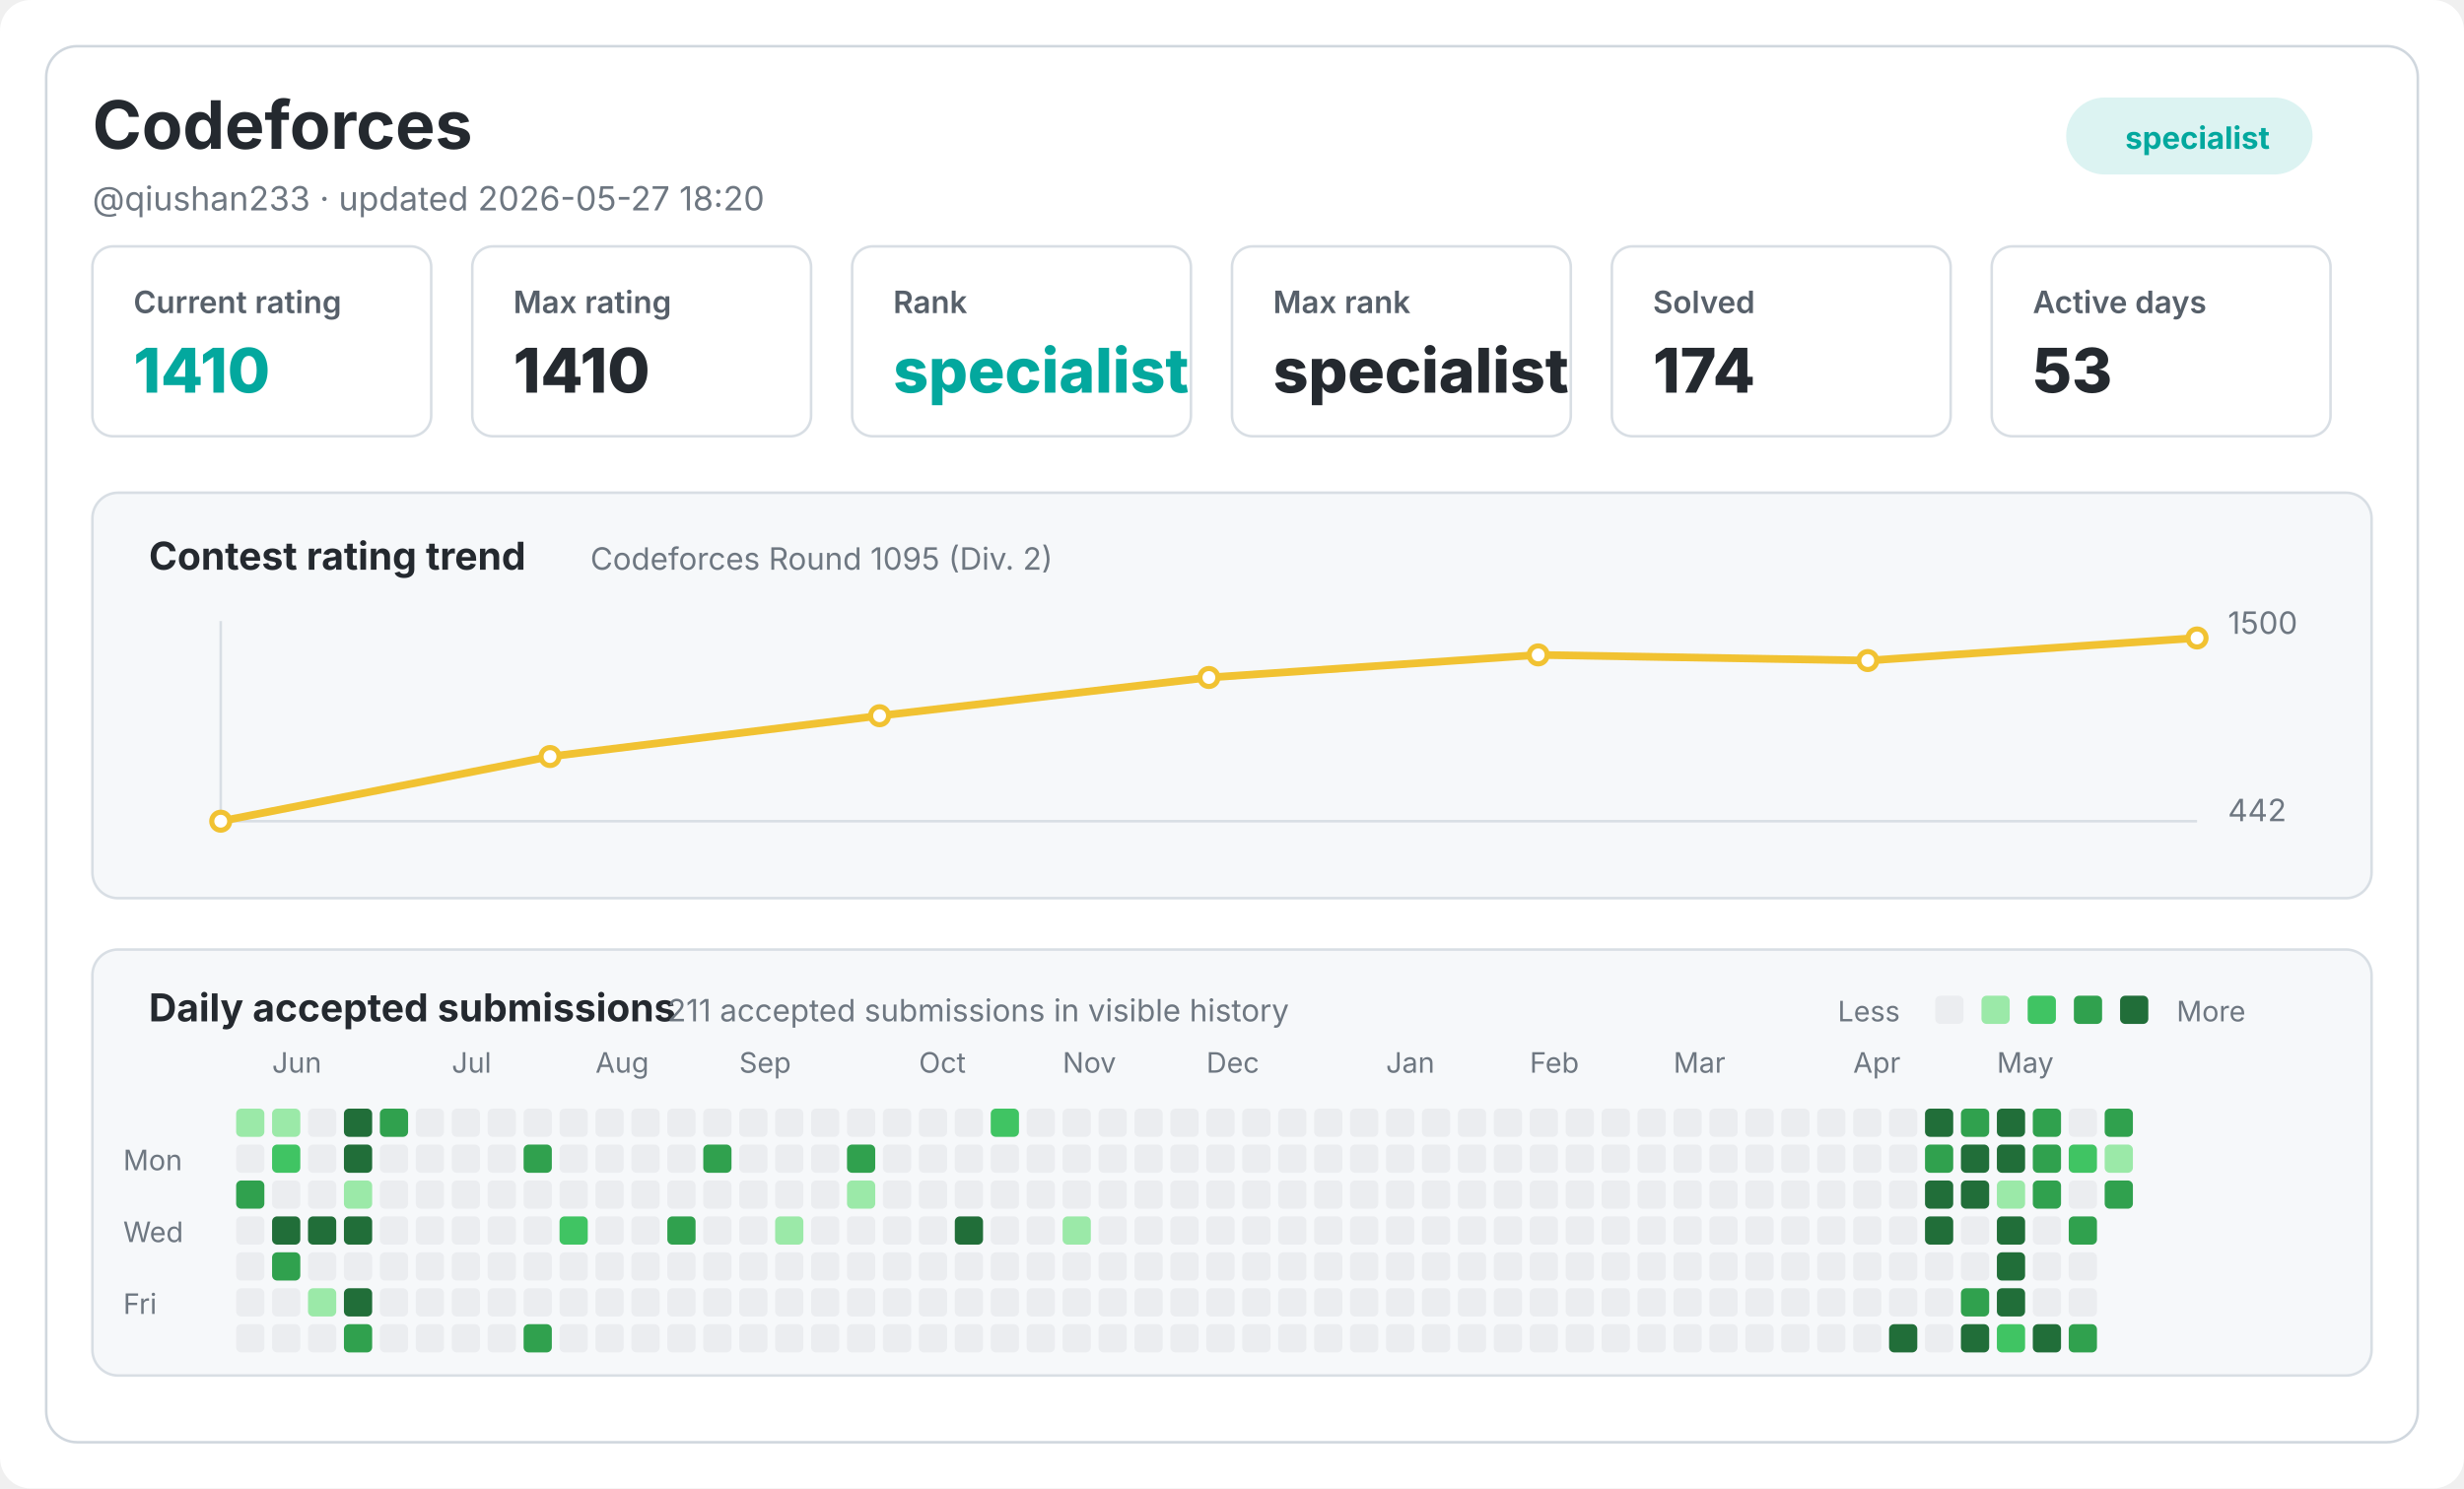
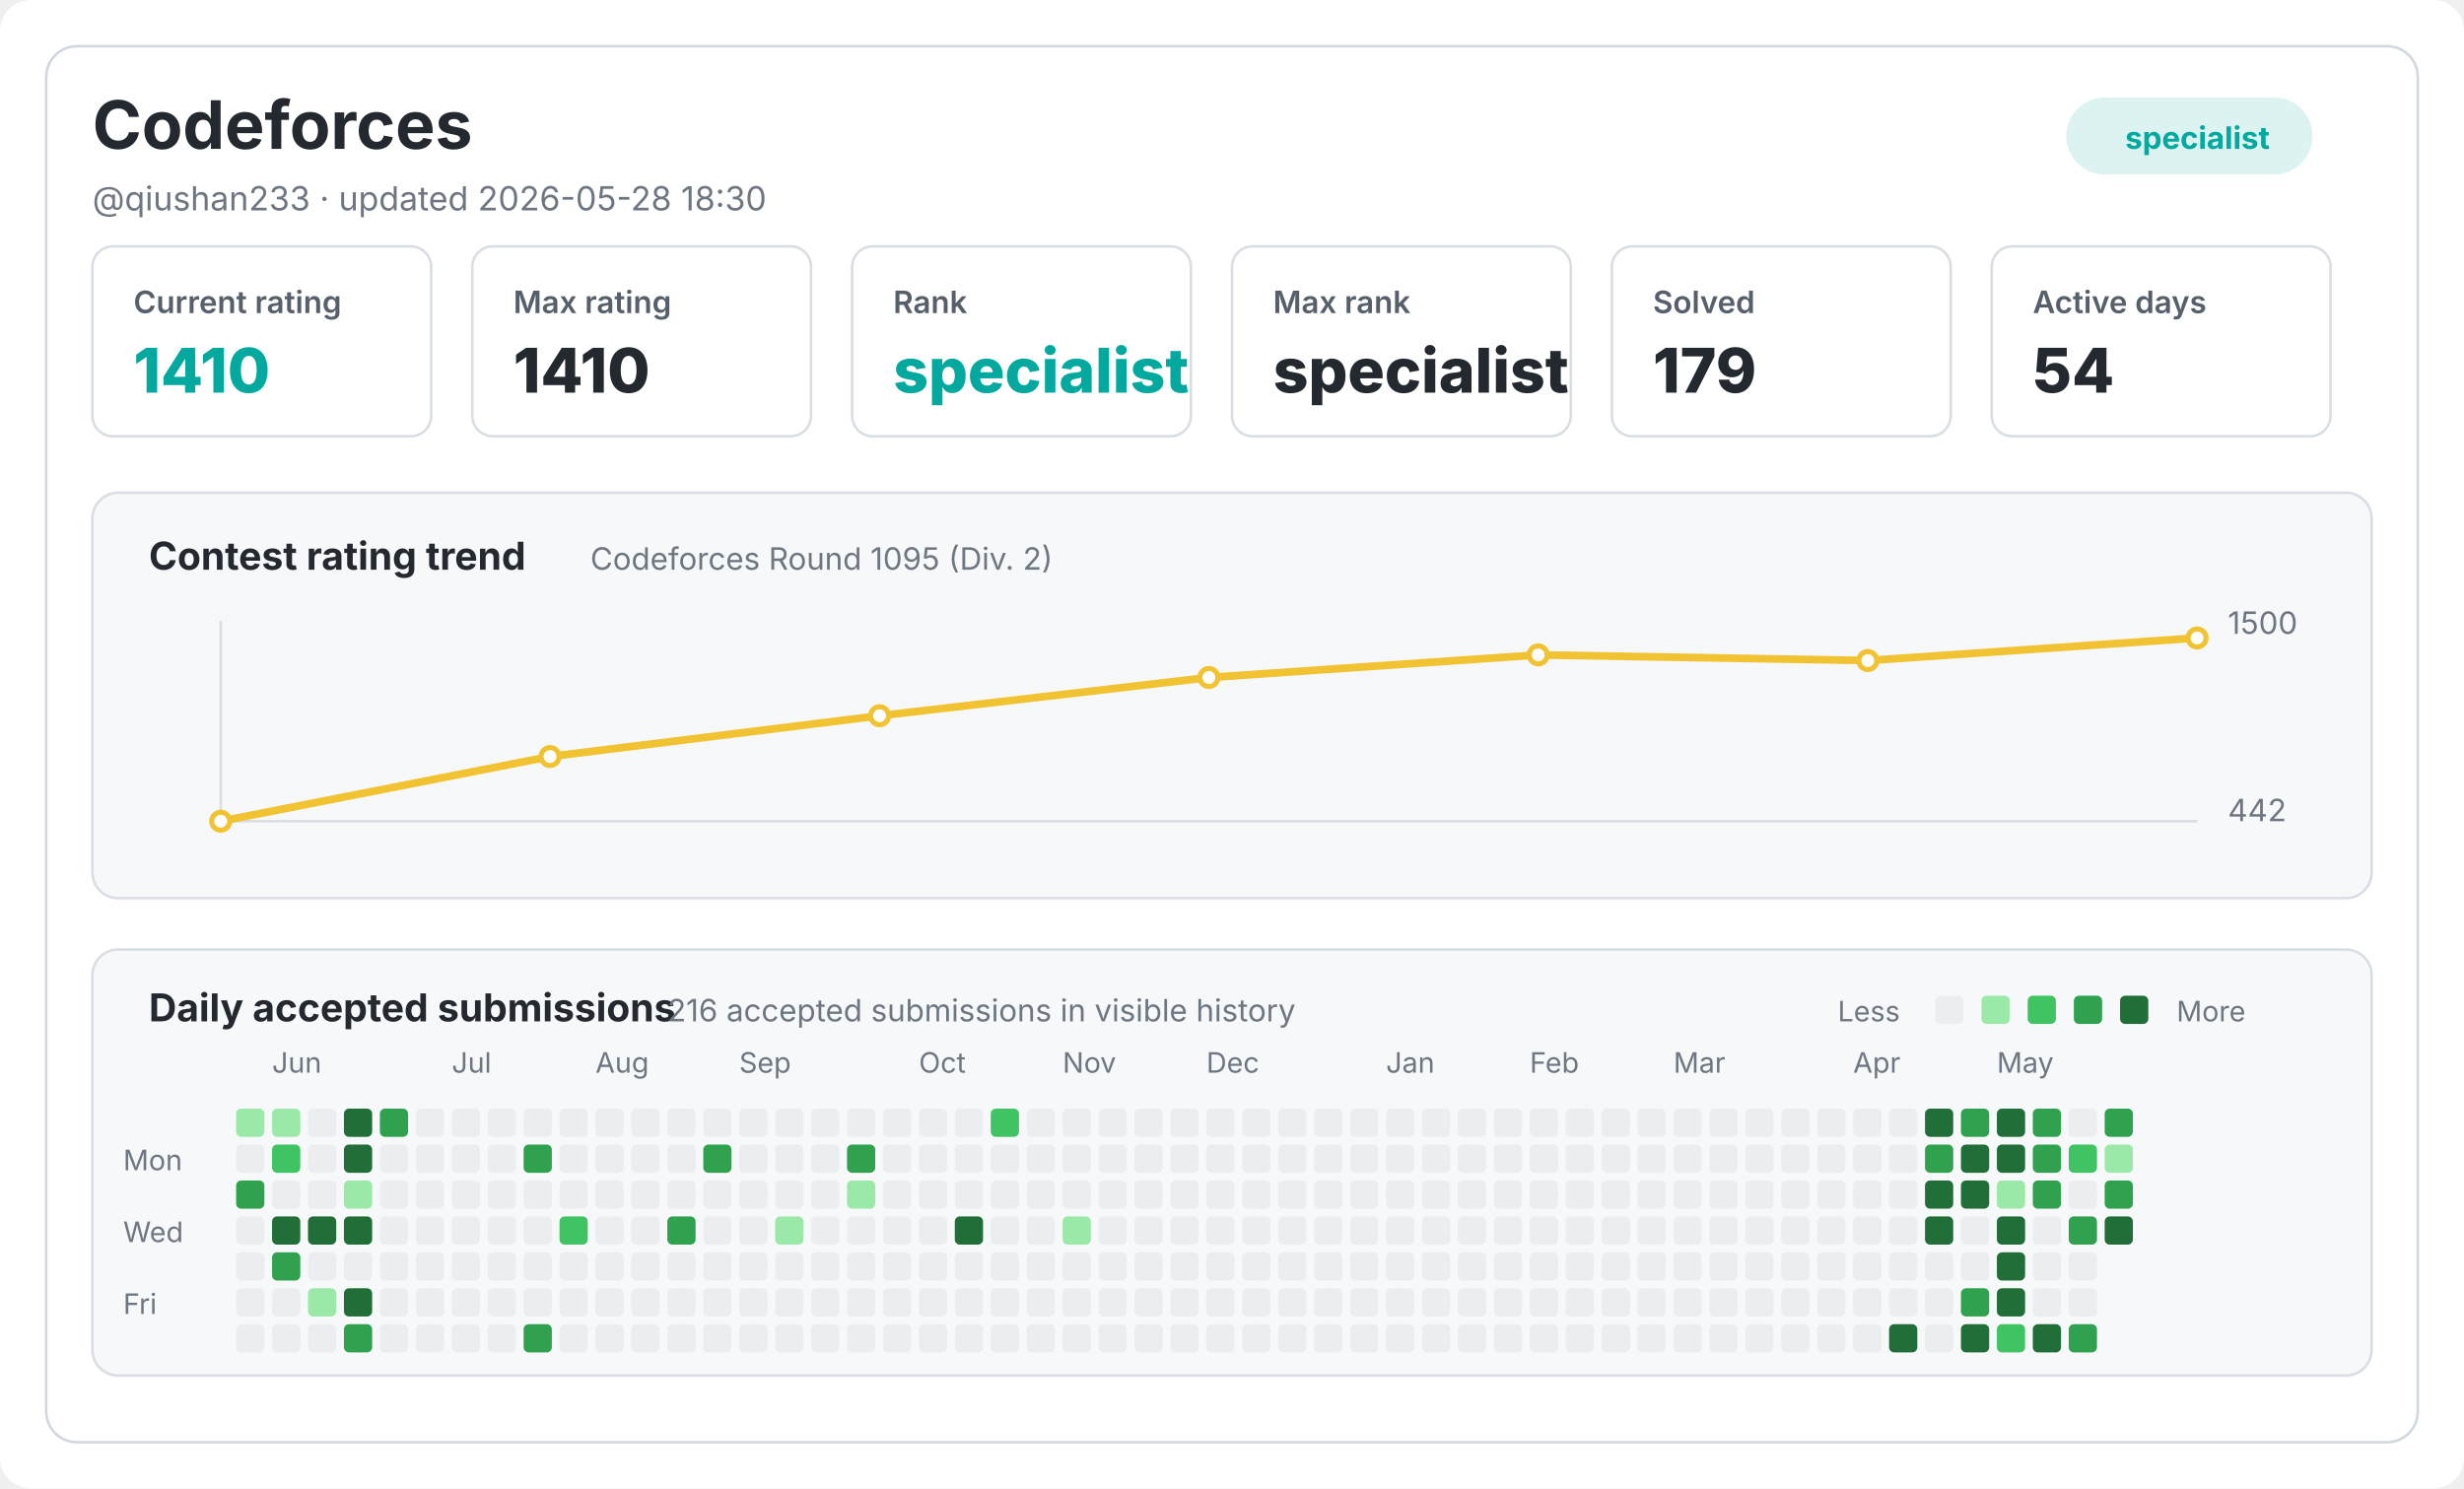
<svg xmlns="http://www.w3.org/2000/svg" width="960" height="580" viewBox="0 0 960 580" role="img" aria-label="Codeforces statistics for qiushan233">
  <style>
  .bg { fill: #ffffff; }
  .shell { fill: #ffffff; stroke: #d0d7de; }
  .soft { fill: #f6f8fa; stroke: #d8dee4; }
  .metric-card { fill: #ffffff; stroke: #d8dee4; }
  .title { font: 700 26px -apple-system,BlinkMacSystemFont,"Segoe UI",sans-serif; fill: #24292f; }
  .subtitle { font: 13px -apple-system,BlinkMacSystemFont,"Segoe UI",sans-serif; fill: #6e7781; }
  .section-title { font: 700 15px -apple-system,BlinkMacSystemFont,"Segoe UI",sans-serif; fill: #24292f; }
  .metric-label { font: 600 12px -apple-system,BlinkMacSystemFont,"Segoe UI",sans-serif; fill: #57606a; }
  .metric-value { font: 800 24px -apple-system,BlinkMacSystemFont,"Segoe UI",sans-serif; fill: #24292f; }
  .muted { font: 12px -apple-system,BlinkMacSystemFont,"Segoe UI",sans-serif; fill: #6e7781; }
  .small { font-size: 11px; }
  .rank { fill: #03a89e; }
  .grid { stroke: #d8dee4; stroke-width: 1; }
  .badge-bg { fill: #03a89e; opacity: 0.14; }
  .badge-text { font: 700 12px -apple-system,BlinkMacSystemFont,"Segoe UI",sans-serif; fill: #03a89e; }
  .heat-cell { cursor: default; transition: stroke 0.12s ease, stroke-width 0.12s ease; }
  .heat-cell:hover { stroke: #0969da; stroke-width: 1.5; }
</style>
  <rect class="bg" width="960" height="580" rx="12" />
  <rect class="shell" x="18" y="18" width="924" height="544" rx="12" />
  <text x="36" y="58" class="title">Codeforces</text>
-   <text x="36" y="82" class="subtitle">@qiushan233 · updated 2026-05-27 18:20</text>
+   <text x="36" y="82" class="subtitle">@qiushan233 · updated 2026-05-28 18:30</text>
  <rect x="805" y="38" width="96" height="30" rx="15" class="badge-bg" />
  <text x="828" y="58" class="badge-text">specialist</text>
  <rect x="36" y="96" width="132" height="74" rx="8" class="metric-card" />
  <text x="52" y="122" class="metric-label">Current rating</text>
  <text x="52" y="153" class="metric-value rank">1410</text>
  <rect x="184" y="96" width="132" height="74" rx="8" class="metric-card" />
  <text x="200" y="122" class="metric-label">Max rating</text>
  <text x="200" y="153" class="metric-value">1410</text>
  <rect x="332" y="96" width="132" height="74" rx="8" class="metric-card" />
  <text x="348" y="122" class="metric-label">Rank</text>
  <text x="348" y="153" class="metric-value rank">specialist</text>
  <rect x="480" y="96" width="132" height="74" rx="8" class="metric-card" />
  <text x="496" y="122" class="metric-label">Max rank</text>
  <text x="496" y="153" class="metric-value">specialist</text>
  <rect x="628" y="96" width="132" height="74" rx="8" class="metric-card" />
  <text x="644" y="122" class="metric-label">Solved</text>
-   <text x="644" y="153" class="metric-value">174</text>
+   <text x="644" y="153" class="metric-value">179</text>
  <rect x="776" y="96" width="132" height="74" rx="8" class="metric-card" />
  <text x="792" y="122" class="metric-label">Active days</text>
-   <text x="792" y="153" class="metric-value">53</text>
+   <text x="792" y="153" class="metric-value">54</text>
  <rect class="soft" x="36" y="192" width="888" height="158" rx="10" />
  <text x="58" y="222" class="section-title">Contest rating trend</text>
  <text x="230" y="222" class="muted">Codeforces Round 1095 (Div. 2)</text>
  <line x1="86" y1="320" x2="856" y2="320" class="grid" />
  <line x1="86" y1="242" x2="86" y2="320" class="grid" />
  <text x="868" y="247" class="muted">1500</text>
  <text x="868" y="320" class="muted">442</text>
  <polyline points="86.0,320.0 214.3,294.8 342.7,278.9 471.0,264.0 599.3,255.2 727.7,257.4 856.0,248.6" fill="none" stroke="#f1c232" stroke-width="3" stroke-linecap="round" stroke-linejoin="round" />
  <circle cx="86.0" cy="320.0" r="3.5" fill="#fff" stroke="#f1c232" stroke-width="2" />
  <circle cx="214.3" cy="294.8" r="3.5" fill="#fff" stroke="#f1c232" stroke-width="2" />
  <circle cx="342.7" cy="278.9" r="3.5" fill="#fff" stroke="#f1c232" stroke-width="2" />
  <circle cx="471.0" cy="264.0" r="3.5" fill="#fff" stroke="#f1c232" stroke-width="2" />
  <circle cx="599.3" cy="255.2" r="3.5" fill="#fff" stroke="#f1c232" stroke-width="2" />
  <circle cx="727.7" cy="257.4" r="3.5" fill="#fff" stroke="#f1c232" stroke-width="2" />
  <circle cx="856.0" cy="248.6" r="3.5" fill="#fff" stroke="#f1c232" stroke-width="2" />
  <rect class="soft" x="36" y="370" width="888" height="166" rx="10" />
  <text x="58" y="398" class="section-title">Daily accepted submissions</text>
-   <text x="260" y="398" class="muted">211 accepted submissions in visible history</text>
+   <text x="260" y="398" class="muted">216 accepted submissions in visible history</text>
  <text x="106" y="418" class="muted small">Jun</text>
  <text x="176" y="418" class="muted small">Jul</text>
  <text x="232" y="418" class="muted small">Aug</text>
  <text x="288" y="418" class="muted small">Sep</text>
  <text x="358" y="418" class="muted small">Oct</text>
  <text x="414" y="418" class="muted small">Nov</text>
  <text x="470" y="418" class="muted small">Dec</text>
  <text x="540" y="418" class="muted small">Jan</text>
  <text x="596" y="418" class="muted small">Feb</text>
  <text x="652" y="418" class="muted small">Mar</text>
  <text x="722" y="418" class="muted small">Apr</text>
  <text x="778" y="418" class="muted small">May</text>
  <text x="48" y="456" class="muted small">Mon</text>
  <text x="48" y="484" class="muted small">Wed</text>
  <text x="48" y="512" class="muted small">Fri</text>
  <rect class="heat-cell" x="92" y="432" width="11" height="11" rx="2" fill="#9be9a8" />
  <rect class="heat-cell" x="92" y="446" width="11" height="11" rx="2" fill="#ebedf0" />
  <rect class="heat-cell" x="92" y="460" width="11" height="11" rx="2" fill="#30a14e" />
  <rect class="heat-cell" x="92" y="474" width="11" height="11" rx="2" fill="#ebedf0" />
  <rect class="heat-cell" x="92" y="488" width="11" height="11" rx="2" fill="#ebedf0" />
  <rect class="heat-cell" x="92" y="502" width="11" height="11" rx="2" fill="#ebedf0" />
  <rect class="heat-cell" x="92" y="516" width="11" height="11" rx="2" fill="#ebedf0" />
  <rect class="heat-cell" x="106" y="432" width="11" height="11" rx="2" fill="#9be9a8" />
  <rect class="heat-cell" x="106" y="446" width="11" height="11" rx="2" fill="#40c463" />
  <rect class="heat-cell" x="106" y="460" width="11" height="11" rx="2" fill="#ebedf0" />
  <rect class="heat-cell" x="106" y="474" width="11" height="11" rx="2" fill="#216e39" />
  <rect class="heat-cell" x="106" y="488" width="11" height="11" rx="2" fill="#30a14e" />
  <rect class="heat-cell" x="106" y="502" width="11" height="11" rx="2" fill="#ebedf0" />
  <rect class="heat-cell" x="106" y="516" width="11" height="11" rx="2" fill="#ebedf0" />
  <rect class="heat-cell" x="120" y="432" width="11" height="11" rx="2" fill="#ebedf0" />
  <rect class="heat-cell" x="120" y="446" width="11" height="11" rx="2" fill="#ebedf0" />
  <rect class="heat-cell" x="120" y="460" width="11" height="11" rx="2" fill="#ebedf0" />
  <rect class="heat-cell" x="120" y="474" width="11" height="11" rx="2" fill="#216e39" />
  <rect class="heat-cell" x="120" y="488" width="11" height="11" rx="2" fill="#ebedf0" />
  <rect class="heat-cell" x="120" y="502" width="11" height="11" rx="2" fill="#9be9a8" />
  <rect class="heat-cell" x="120" y="516" width="11" height="11" rx="2" fill="#ebedf0" />
  <rect class="heat-cell" x="134" y="432" width="11" height="11" rx="2" fill="#216e39" />
  <rect class="heat-cell" x="134" y="446" width="11" height="11" rx="2" fill="#216e39" />
  <rect class="heat-cell" x="134" y="460" width="11" height="11" rx="2" fill="#9be9a8" />
  <rect class="heat-cell" x="134" y="474" width="11" height="11" rx="2" fill="#216e39" />
  <rect class="heat-cell" x="134" y="488" width="11" height="11" rx="2" fill="#ebedf0" />
  <rect class="heat-cell" x="134" y="502" width="11" height="11" rx="2" fill="#216e39" />
  <rect class="heat-cell" x="134" y="516" width="11" height="11" rx="2" fill="#30a14e" />
  <rect class="heat-cell" x="148" y="432" width="11" height="11" rx="2" fill="#30a14e" />
  <rect class="heat-cell" x="148" y="446" width="11" height="11" rx="2" fill="#ebedf0" />
  <rect class="heat-cell" x="148" y="460" width="11" height="11" rx="2" fill="#ebedf0" />
  <rect class="heat-cell" x="148" y="474" width="11" height="11" rx="2" fill="#ebedf0" />
  <rect class="heat-cell" x="148" y="488" width="11" height="11" rx="2" fill="#ebedf0" />
  <rect class="heat-cell" x="148" y="502" width="11" height="11" rx="2" fill="#ebedf0" />
  <rect class="heat-cell" x="148" y="516" width="11" height="11" rx="2" fill="#ebedf0" />
  <rect class="heat-cell" x="162" y="432" width="11" height="11" rx="2" fill="#ebedf0" />
  <rect class="heat-cell" x="162" y="446" width="11" height="11" rx="2" fill="#ebedf0" />
  <rect class="heat-cell" x="162" y="460" width="11" height="11" rx="2" fill="#ebedf0" />
  <rect class="heat-cell" x="162" y="474" width="11" height="11" rx="2" fill="#ebedf0" />
  <rect class="heat-cell" x="162" y="488" width="11" height="11" rx="2" fill="#ebedf0" />
  <rect class="heat-cell" x="162" y="502" width="11" height="11" rx="2" fill="#ebedf0" />
  <rect class="heat-cell" x="162" y="516" width="11" height="11" rx="2" fill="#ebedf0" />
  <rect class="heat-cell" x="176" y="432" width="11" height="11" rx="2" fill="#ebedf0" />
  <rect class="heat-cell" x="176" y="446" width="11" height="11" rx="2" fill="#ebedf0" />
  <rect class="heat-cell" x="176" y="460" width="11" height="11" rx="2" fill="#ebedf0" />
  <rect class="heat-cell" x="176" y="474" width="11" height="11" rx="2" fill="#ebedf0" />
  <rect class="heat-cell" x="176" y="488" width="11" height="11" rx="2" fill="#ebedf0" />
  <rect class="heat-cell" x="176" y="502" width="11" height="11" rx="2" fill="#ebedf0" />
  <rect class="heat-cell" x="176" y="516" width="11" height="11" rx="2" fill="#ebedf0" />
  <rect class="heat-cell" x="190" y="432" width="11" height="11" rx="2" fill="#ebedf0" />
  <rect class="heat-cell" x="190" y="446" width="11" height="11" rx="2" fill="#ebedf0" />
  <rect class="heat-cell" x="190" y="460" width="11" height="11" rx="2" fill="#ebedf0" />
  <rect class="heat-cell" x="190" y="474" width="11" height="11" rx="2" fill="#ebedf0" />
  <rect class="heat-cell" x="190" y="488" width="11" height="11" rx="2" fill="#ebedf0" />
  <rect class="heat-cell" x="190" y="502" width="11" height="11" rx="2" fill="#ebedf0" />
  <rect class="heat-cell" x="190" y="516" width="11" height="11" rx="2" fill="#ebedf0" />
  <rect class="heat-cell" x="204" y="432" width="11" height="11" rx="2" fill="#ebedf0" />
  <rect class="heat-cell" x="204" y="446" width="11" height="11" rx="2" fill="#30a14e" />
  <rect class="heat-cell" x="204" y="460" width="11" height="11" rx="2" fill="#ebedf0" />
  <rect class="heat-cell" x="204" y="474" width="11" height="11" rx="2" fill="#ebedf0" />
  <rect class="heat-cell" x="204" y="488" width="11" height="11" rx="2" fill="#ebedf0" />
  <rect class="heat-cell" x="204" y="502" width="11" height="11" rx="2" fill="#ebedf0" />
  <rect class="heat-cell" x="204" y="516" width="11" height="11" rx="2" fill="#30a14e" />
  <rect class="heat-cell" x="218" y="432" width="11" height="11" rx="2" fill="#ebedf0" />
  <rect class="heat-cell" x="218" y="446" width="11" height="11" rx="2" fill="#ebedf0" />
  <rect class="heat-cell" x="218" y="460" width="11" height="11" rx="2" fill="#ebedf0" />
  <rect class="heat-cell" x="218" y="474" width="11" height="11" rx="2" fill="#40c463" />
  <rect class="heat-cell" x="218" y="488" width="11" height="11" rx="2" fill="#ebedf0" />
  <rect class="heat-cell" x="218" y="502" width="11" height="11" rx="2" fill="#ebedf0" />
  <rect class="heat-cell" x="218" y="516" width="11" height="11" rx="2" fill="#ebedf0" />
  <rect class="heat-cell" x="232" y="432" width="11" height="11" rx="2" fill="#ebedf0" />
  <rect class="heat-cell" x="232" y="446" width="11" height="11" rx="2" fill="#ebedf0" />
  <rect class="heat-cell" x="232" y="460" width="11" height="11" rx="2" fill="#ebedf0" />
  <rect class="heat-cell" x="232" y="474" width="11" height="11" rx="2" fill="#ebedf0" />
  <rect class="heat-cell" x="232" y="488" width="11" height="11" rx="2" fill="#ebedf0" />
  <rect class="heat-cell" x="232" y="502" width="11" height="11" rx="2" fill="#ebedf0" />
  <rect class="heat-cell" x="232" y="516" width="11" height="11" rx="2" fill="#ebedf0" />
  <rect class="heat-cell" x="246" y="432" width="11" height="11" rx="2" fill="#ebedf0" />
  <rect class="heat-cell" x="246" y="446" width="11" height="11" rx="2" fill="#ebedf0" />
  <rect class="heat-cell" x="246" y="460" width="11" height="11" rx="2" fill="#ebedf0" />
  <rect class="heat-cell" x="246" y="474" width="11" height="11" rx="2" fill="#ebedf0" />
  <rect class="heat-cell" x="246" y="488" width="11" height="11" rx="2" fill="#ebedf0" />
  <rect class="heat-cell" x="246" y="502" width="11" height="11" rx="2" fill="#ebedf0" />
  <rect class="heat-cell" x="246" y="516" width="11" height="11" rx="2" fill="#ebedf0" />
  <rect class="heat-cell" x="260" y="432" width="11" height="11" rx="2" fill="#ebedf0" />
  <rect class="heat-cell" x="260" y="446" width="11" height="11" rx="2" fill="#ebedf0" />
  <rect class="heat-cell" x="260" y="460" width="11" height="11" rx="2" fill="#ebedf0" />
  <rect class="heat-cell" x="260" y="474" width="11" height="11" rx="2" fill="#30a14e" />
  <rect class="heat-cell" x="260" y="488" width="11" height="11" rx="2" fill="#ebedf0" />
  <rect class="heat-cell" x="260" y="502" width="11" height="11" rx="2" fill="#ebedf0" />
  <rect class="heat-cell" x="260" y="516" width="11" height="11" rx="2" fill="#ebedf0" />
  <rect class="heat-cell" x="274" y="432" width="11" height="11" rx="2" fill="#ebedf0" />
  <rect class="heat-cell" x="274" y="446" width="11" height="11" rx="2" fill="#30a14e" />
  <rect class="heat-cell" x="274" y="460" width="11" height="11" rx="2" fill="#ebedf0" />
  <rect class="heat-cell" x="274" y="474" width="11" height="11" rx="2" fill="#ebedf0" />
  <rect class="heat-cell" x="274" y="488" width="11" height="11" rx="2" fill="#ebedf0" />
  <rect class="heat-cell" x="274" y="502" width="11" height="11" rx="2" fill="#ebedf0" />
  <rect class="heat-cell" x="274" y="516" width="11" height="11" rx="2" fill="#ebedf0" />
  <rect class="heat-cell" x="288" y="432" width="11" height="11" rx="2" fill="#ebedf0" />
  <rect class="heat-cell" x="288" y="446" width="11" height="11" rx="2" fill="#ebedf0" />
  <rect class="heat-cell" x="288" y="460" width="11" height="11" rx="2" fill="#ebedf0" />
  <rect class="heat-cell" x="288" y="474" width="11" height="11" rx="2" fill="#ebedf0" />
  <rect class="heat-cell" x="288" y="488" width="11" height="11" rx="2" fill="#ebedf0" />
  <rect class="heat-cell" x="288" y="502" width="11" height="11" rx="2" fill="#ebedf0" />
  <rect class="heat-cell" x="288" y="516" width="11" height="11" rx="2" fill="#ebedf0" />
  <rect class="heat-cell" x="302" y="432" width="11" height="11" rx="2" fill="#ebedf0" />
  <rect class="heat-cell" x="302" y="446" width="11" height="11" rx="2" fill="#ebedf0" />
  <rect class="heat-cell" x="302" y="460" width="11" height="11" rx="2" fill="#ebedf0" />
  <rect class="heat-cell" x="302" y="474" width="11" height="11" rx="2" fill="#9be9a8" />
  <rect class="heat-cell" x="302" y="488" width="11" height="11" rx="2" fill="#ebedf0" />
  <rect class="heat-cell" x="302" y="502" width="11" height="11" rx="2" fill="#ebedf0" />
  <rect class="heat-cell" x="302" y="516" width="11" height="11" rx="2" fill="#ebedf0" />
  <rect class="heat-cell" x="316" y="432" width="11" height="11" rx="2" fill="#ebedf0" />
  <rect class="heat-cell" x="316" y="446" width="11" height="11" rx="2" fill="#ebedf0" />
  <rect class="heat-cell" x="316" y="460" width="11" height="11" rx="2" fill="#ebedf0" />
  <rect class="heat-cell" x="316" y="474" width="11" height="11" rx="2" fill="#ebedf0" />
  <rect class="heat-cell" x="316" y="488" width="11" height="11" rx="2" fill="#ebedf0" />
  <rect class="heat-cell" x="316" y="502" width="11" height="11" rx="2" fill="#ebedf0" />
  <rect class="heat-cell" x="316" y="516" width="11" height="11" rx="2" fill="#ebedf0" />
  <rect class="heat-cell" x="330" y="432" width="11" height="11" rx="2" fill="#ebedf0" />
  <rect class="heat-cell" x="330" y="446" width="11" height="11" rx="2" fill="#30a14e" />
  <rect class="heat-cell" x="330" y="460" width="11" height="11" rx="2" fill="#9be9a8" />
  <rect class="heat-cell" x="330" y="474" width="11" height="11" rx="2" fill="#ebedf0" />
  <rect class="heat-cell" x="330" y="488" width="11" height="11" rx="2" fill="#ebedf0" />
  <rect class="heat-cell" x="330" y="502" width="11" height="11" rx="2" fill="#ebedf0" />
  <rect class="heat-cell" x="330" y="516" width="11" height="11" rx="2" fill="#ebedf0" />
  <rect class="heat-cell" x="344" y="432" width="11" height="11" rx="2" fill="#ebedf0" />
  <rect class="heat-cell" x="344" y="446" width="11" height="11" rx="2" fill="#ebedf0" />
  <rect class="heat-cell" x="344" y="460" width="11" height="11" rx="2" fill="#ebedf0" />
  <rect class="heat-cell" x="344" y="474" width="11" height="11" rx="2" fill="#ebedf0" />
  <rect class="heat-cell" x="344" y="488" width="11" height="11" rx="2" fill="#ebedf0" />
  <rect class="heat-cell" x="344" y="502" width="11" height="11" rx="2" fill="#ebedf0" />
  <rect class="heat-cell" x="344" y="516" width="11" height="11" rx="2" fill="#ebedf0" />
  <rect class="heat-cell" x="358" y="432" width="11" height="11" rx="2" fill="#ebedf0" />
  <rect class="heat-cell" x="358" y="446" width="11" height="11" rx="2" fill="#ebedf0" />
  <rect class="heat-cell" x="358" y="460" width="11" height="11" rx="2" fill="#ebedf0" />
  <rect class="heat-cell" x="358" y="474" width="11" height="11" rx="2" fill="#ebedf0" />
  <rect class="heat-cell" x="358" y="488" width="11" height="11" rx="2" fill="#ebedf0" />
  <rect class="heat-cell" x="358" y="502" width="11" height="11" rx="2" fill="#ebedf0" />
  <rect class="heat-cell" x="358" y="516" width="11" height="11" rx="2" fill="#ebedf0" />
  <rect class="heat-cell" x="372" y="432" width="11" height="11" rx="2" fill="#ebedf0" />
  <rect class="heat-cell" x="372" y="446" width="11" height="11" rx="2" fill="#ebedf0" />
  <rect class="heat-cell" x="372" y="460" width="11" height="11" rx="2" fill="#ebedf0" />
  <rect class="heat-cell" x="372" y="474" width="11" height="11" rx="2" fill="#216e39" />
  <rect class="heat-cell" x="372" y="488" width="11" height="11" rx="2" fill="#ebedf0" />
  <rect class="heat-cell" x="372" y="502" width="11" height="11" rx="2" fill="#ebedf0" />
  <rect class="heat-cell" x="372" y="516" width="11" height="11" rx="2" fill="#ebedf0" />
  <rect class="heat-cell" x="386" y="432" width="11" height="11" rx="2" fill="#40c463" />
  <rect class="heat-cell" x="386" y="446" width="11" height="11" rx="2" fill="#ebedf0" />
  <rect class="heat-cell" x="386" y="460" width="11" height="11" rx="2" fill="#ebedf0" />
  <rect class="heat-cell" x="386" y="474" width="11" height="11" rx="2" fill="#ebedf0" />
  <rect class="heat-cell" x="386" y="488" width="11" height="11" rx="2" fill="#ebedf0" />
  <rect class="heat-cell" x="386" y="502" width="11" height="11" rx="2" fill="#ebedf0" />
  <rect class="heat-cell" x="386" y="516" width="11" height="11" rx="2" fill="#ebedf0" />
  <rect class="heat-cell" x="400" y="432" width="11" height="11" rx="2" fill="#ebedf0" />
  <rect class="heat-cell" x="400" y="446" width="11" height="11" rx="2" fill="#ebedf0" />
  <rect class="heat-cell" x="400" y="460" width="11" height="11" rx="2" fill="#ebedf0" />
  <rect class="heat-cell" x="400" y="474" width="11" height="11" rx="2" fill="#ebedf0" />
  <rect class="heat-cell" x="400" y="488" width="11" height="11" rx="2" fill="#ebedf0" />
  <rect class="heat-cell" x="400" y="502" width="11" height="11" rx="2" fill="#ebedf0" />
  <rect class="heat-cell" x="400" y="516" width="11" height="11" rx="2" fill="#ebedf0" />
  <rect class="heat-cell" x="414" y="432" width="11" height="11" rx="2" fill="#ebedf0" />
  <rect class="heat-cell" x="414" y="446" width="11" height="11" rx="2" fill="#ebedf0" />
  <rect class="heat-cell" x="414" y="460" width="11" height="11" rx="2" fill="#ebedf0" />
  <rect class="heat-cell" x="414" y="474" width="11" height="11" rx="2" fill="#9be9a8" />
  <rect class="heat-cell" x="414" y="488" width="11" height="11" rx="2" fill="#ebedf0" />
  <rect class="heat-cell" x="414" y="502" width="11" height="11" rx="2" fill="#ebedf0" />
  <rect class="heat-cell" x="414" y="516" width="11" height="11" rx="2" fill="#ebedf0" />
  <rect class="heat-cell" x="428" y="432" width="11" height="11" rx="2" fill="#ebedf0" />
  <rect class="heat-cell" x="428" y="446" width="11" height="11" rx="2" fill="#ebedf0" />
  <rect class="heat-cell" x="428" y="460" width="11" height="11" rx="2" fill="#ebedf0" />
  <rect class="heat-cell" x="428" y="474" width="11" height="11" rx="2" fill="#ebedf0" />
  <rect class="heat-cell" x="428" y="488" width="11" height="11" rx="2" fill="#ebedf0" />
  <rect class="heat-cell" x="428" y="502" width="11" height="11" rx="2" fill="#ebedf0" />
  <rect class="heat-cell" x="428" y="516" width="11" height="11" rx="2" fill="#ebedf0" />
  <rect class="heat-cell" x="442" y="432" width="11" height="11" rx="2" fill="#ebedf0" />
  <rect class="heat-cell" x="442" y="446" width="11" height="11" rx="2" fill="#ebedf0" />
  <rect class="heat-cell" x="442" y="460" width="11" height="11" rx="2" fill="#ebedf0" />
  <rect class="heat-cell" x="442" y="474" width="11" height="11" rx="2" fill="#ebedf0" />
  <rect class="heat-cell" x="442" y="488" width="11" height="11" rx="2" fill="#ebedf0" />
  <rect class="heat-cell" x="442" y="502" width="11" height="11" rx="2" fill="#ebedf0" />
  <rect class="heat-cell" x="442" y="516" width="11" height="11" rx="2" fill="#ebedf0" />
  <rect class="heat-cell" x="456" y="432" width="11" height="11" rx="2" fill="#ebedf0" />
  <rect class="heat-cell" x="456" y="446" width="11" height="11" rx="2" fill="#ebedf0" />
  <rect class="heat-cell" x="456" y="460" width="11" height="11" rx="2" fill="#ebedf0" />
  <rect class="heat-cell" x="456" y="474" width="11" height="11" rx="2" fill="#ebedf0" />
  <rect class="heat-cell" x="456" y="488" width="11" height="11" rx="2" fill="#ebedf0" />
  <rect class="heat-cell" x="456" y="502" width="11" height="11" rx="2" fill="#ebedf0" />
  <rect class="heat-cell" x="456" y="516" width="11" height="11" rx="2" fill="#ebedf0" />
  <rect class="heat-cell" x="470" y="432" width="11" height="11" rx="2" fill="#ebedf0" />
  <rect class="heat-cell" x="470" y="446" width="11" height="11" rx="2" fill="#ebedf0" />
  <rect class="heat-cell" x="470" y="460" width="11" height="11" rx="2" fill="#ebedf0" />
  <rect class="heat-cell" x="470" y="474" width="11" height="11" rx="2" fill="#ebedf0" />
  <rect class="heat-cell" x="470" y="488" width="11" height="11" rx="2" fill="#ebedf0" />
  <rect class="heat-cell" x="470" y="502" width="11" height="11" rx="2" fill="#ebedf0" />
  <rect class="heat-cell" x="470" y="516" width="11" height="11" rx="2" fill="#ebedf0" />
  <rect class="heat-cell" x="484" y="432" width="11" height="11" rx="2" fill="#ebedf0" />
  <rect class="heat-cell" x="484" y="446" width="11" height="11" rx="2" fill="#ebedf0" />
  <rect class="heat-cell" x="484" y="460" width="11" height="11" rx="2" fill="#ebedf0" />
  <rect class="heat-cell" x="484" y="474" width="11" height="11" rx="2" fill="#ebedf0" />
  <rect class="heat-cell" x="484" y="488" width="11" height="11" rx="2" fill="#ebedf0" />
  <rect class="heat-cell" x="484" y="502" width="11" height="11" rx="2" fill="#ebedf0" />
  <rect class="heat-cell" x="484" y="516" width="11" height="11" rx="2" fill="#ebedf0" />
  <rect class="heat-cell" x="498" y="432" width="11" height="11" rx="2" fill="#ebedf0" />
  <rect class="heat-cell" x="498" y="446" width="11" height="11" rx="2" fill="#ebedf0" />
  <rect class="heat-cell" x="498" y="460" width="11" height="11" rx="2" fill="#ebedf0" />
  <rect class="heat-cell" x="498" y="474" width="11" height="11" rx="2" fill="#ebedf0" />
  <rect class="heat-cell" x="498" y="488" width="11" height="11" rx="2" fill="#ebedf0" />
  <rect class="heat-cell" x="498" y="502" width="11" height="11" rx="2" fill="#ebedf0" />
  <rect class="heat-cell" x="498" y="516" width="11" height="11" rx="2" fill="#ebedf0" />
  <rect class="heat-cell" x="512" y="432" width="11" height="11" rx="2" fill="#ebedf0" />
  <rect class="heat-cell" x="512" y="446" width="11" height="11" rx="2" fill="#ebedf0" />
  <rect class="heat-cell" x="512" y="460" width="11" height="11" rx="2" fill="#ebedf0" />
  <rect class="heat-cell" x="512" y="474" width="11" height="11" rx="2" fill="#ebedf0" />
  <rect class="heat-cell" x="512" y="488" width="11" height="11" rx="2" fill="#ebedf0" />
  <rect class="heat-cell" x="512" y="502" width="11" height="11" rx="2" fill="#ebedf0" />
  <rect class="heat-cell" x="512" y="516" width="11" height="11" rx="2" fill="#ebedf0" />
  <rect class="heat-cell" x="526" y="432" width="11" height="11" rx="2" fill="#ebedf0" />
  <rect class="heat-cell" x="526" y="446" width="11" height="11" rx="2" fill="#ebedf0" />
  <rect class="heat-cell" x="526" y="460" width="11" height="11" rx="2" fill="#ebedf0" />
  <rect class="heat-cell" x="526" y="474" width="11" height="11" rx="2" fill="#ebedf0" />
  <rect class="heat-cell" x="526" y="488" width="11" height="11" rx="2" fill="#ebedf0" />
  <rect class="heat-cell" x="526" y="502" width="11" height="11" rx="2" fill="#ebedf0" />
  <rect class="heat-cell" x="526" y="516" width="11" height="11" rx="2" fill="#ebedf0" />
  <rect class="heat-cell" x="540" y="432" width="11" height="11" rx="2" fill="#ebedf0" />
  <rect class="heat-cell" x="540" y="446" width="11" height="11" rx="2" fill="#ebedf0" />
  <rect class="heat-cell" x="540" y="460" width="11" height="11" rx="2" fill="#ebedf0" />
  <rect class="heat-cell" x="540" y="474" width="11" height="11" rx="2" fill="#ebedf0" />
  <rect class="heat-cell" x="540" y="488" width="11" height="11" rx="2" fill="#ebedf0" />
  <rect class="heat-cell" x="540" y="502" width="11" height="11" rx="2" fill="#ebedf0" />
  <rect class="heat-cell" x="540" y="516" width="11" height="11" rx="2" fill="#ebedf0" />
  <rect class="heat-cell" x="554" y="432" width="11" height="11" rx="2" fill="#ebedf0" />
  <rect class="heat-cell" x="554" y="446" width="11" height="11" rx="2" fill="#ebedf0" />
  <rect class="heat-cell" x="554" y="460" width="11" height="11" rx="2" fill="#ebedf0" />
  <rect class="heat-cell" x="554" y="474" width="11" height="11" rx="2" fill="#ebedf0" />
  <rect class="heat-cell" x="554" y="488" width="11" height="11" rx="2" fill="#ebedf0" />
  <rect class="heat-cell" x="554" y="502" width="11" height="11" rx="2" fill="#ebedf0" />
  <rect class="heat-cell" x="554" y="516" width="11" height="11" rx="2" fill="#ebedf0" />
  <rect class="heat-cell" x="568" y="432" width="11" height="11" rx="2" fill="#ebedf0" />
  <rect class="heat-cell" x="568" y="446" width="11" height="11" rx="2" fill="#ebedf0" />
  <rect class="heat-cell" x="568" y="460" width="11" height="11" rx="2" fill="#ebedf0" />
  <rect class="heat-cell" x="568" y="474" width="11" height="11" rx="2" fill="#ebedf0" />
  <rect class="heat-cell" x="568" y="488" width="11" height="11" rx="2" fill="#ebedf0" />
  <rect class="heat-cell" x="568" y="502" width="11" height="11" rx="2" fill="#ebedf0" />
  <rect class="heat-cell" x="568" y="516" width="11" height="11" rx="2" fill="#ebedf0" />
  <rect class="heat-cell" x="582" y="432" width="11" height="11" rx="2" fill="#ebedf0" />
  <rect class="heat-cell" x="582" y="446" width="11" height="11" rx="2" fill="#ebedf0" />
  <rect class="heat-cell" x="582" y="460" width="11" height="11" rx="2" fill="#ebedf0" />
  <rect class="heat-cell" x="582" y="474" width="11" height="11" rx="2" fill="#ebedf0" />
  <rect class="heat-cell" x="582" y="488" width="11" height="11" rx="2" fill="#ebedf0" />
  <rect class="heat-cell" x="582" y="502" width="11" height="11" rx="2" fill="#ebedf0" />
  <rect class="heat-cell" x="582" y="516" width="11" height="11" rx="2" fill="#ebedf0" />
  <rect class="heat-cell" x="596" y="432" width="11" height="11" rx="2" fill="#ebedf0" />
  <rect class="heat-cell" x="596" y="446" width="11" height="11" rx="2" fill="#ebedf0" />
  <rect class="heat-cell" x="596" y="460" width="11" height="11" rx="2" fill="#ebedf0" />
  <rect class="heat-cell" x="596" y="474" width="11" height="11" rx="2" fill="#ebedf0" />
  <rect class="heat-cell" x="596" y="488" width="11" height="11" rx="2" fill="#ebedf0" />
  <rect class="heat-cell" x="596" y="502" width="11" height="11" rx="2" fill="#ebedf0" />
  <rect class="heat-cell" x="596" y="516" width="11" height="11" rx="2" fill="#ebedf0" />
  <rect class="heat-cell" x="610" y="432" width="11" height="11" rx="2" fill="#ebedf0" />
  <rect class="heat-cell" x="610" y="446" width="11" height="11" rx="2" fill="#ebedf0" />
  <rect class="heat-cell" x="610" y="460" width="11" height="11" rx="2" fill="#ebedf0" />
  <rect class="heat-cell" x="610" y="474" width="11" height="11" rx="2" fill="#ebedf0" />
  <rect class="heat-cell" x="610" y="488" width="11" height="11" rx="2" fill="#ebedf0" />
  <rect class="heat-cell" x="610" y="502" width="11" height="11" rx="2" fill="#ebedf0" />
  <rect class="heat-cell" x="610" y="516" width="11" height="11" rx="2" fill="#ebedf0" />
  <rect class="heat-cell" x="624" y="432" width="11" height="11" rx="2" fill="#ebedf0" />
  <rect class="heat-cell" x="624" y="446" width="11" height="11" rx="2" fill="#ebedf0" />
  <rect class="heat-cell" x="624" y="460" width="11" height="11" rx="2" fill="#ebedf0" />
  <rect class="heat-cell" x="624" y="474" width="11" height="11" rx="2" fill="#ebedf0" />
  <rect class="heat-cell" x="624" y="488" width="11" height="11" rx="2" fill="#ebedf0" />
  <rect class="heat-cell" x="624" y="502" width="11" height="11" rx="2" fill="#ebedf0" />
  <rect class="heat-cell" x="624" y="516" width="11" height="11" rx="2" fill="#ebedf0" />
  <rect class="heat-cell" x="638" y="432" width="11" height="11" rx="2" fill="#ebedf0" />
  <rect class="heat-cell" x="638" y="446" width="11" height="11" rx="2" fill="#ebedf0" />
  <rect class="heat-cell" x="638" y="460" width="11" height="11" rx="2" fill="#ebedf0" />
  <rect class="heat-cell" x="638" y="474" width="11" height="11" rx="2" fill="#ebedf0" />
  <rect class="heat-cell" x="638" y="488" width="11" height="11" rx="2" fill="#ebedf0" />
  <rect class="heat-cell" x="638" y="502" width="11" height="11" rx="2" fill="#ebedf0" />
  <rect class="heat-cell" x="638" y="516" width="11" height="11" rx="2" fill="#ebedf0" />
  <rect class="heat-cell" x="652" y="432" width="11" height="11" rx="2" fill="#ebedf0" />
  <rect class="heat-cell" x="652" y="446" width="11" height="11" rx="2" fill="#ebedf0" />
  <rect class="heat-cell" x="652" y="460" width="11" height="11" rx="2" fill="#ebedf0" />
  <rect class="heat-cell" x="652" y="474" width="11" height="11" rx="2" fill="#ebedf0" />
  <rect class="heat-cell" x="652" y="488" width="11" height="11" rx="2" fill="#ebedf0" />
  <rect class="heat-cell" x="652" y="502" width="11" height="11" rx="2" fill="#ebedf0" />
  <rect class="heat-cell" x="652" y="516" width="11" height="11" rx="2" fill="#ebedf0" />
  <rect class="heat-cell" x="666" y="432" width="11" height="11" rx="2" fill="#ebedf0" />
  <rect class="heat-cell" x="666" y="446" width="11" height="11" rx="2" fill="#ebedf0" />
  <rect class="heat-cell" x="666" y="460" width="11" height="11" rx="2" fill="#ebedf0" />
  <rect class="heat-cell" x="666" y="474" width="11" height="11" rx="2" fill="#ebedf0" />
  <rect class="heat-cell" x="666" y="488" width="11" height="11" rx="2" fill="#ebedf0" />
  <rect class="heat-cell" x="666" y="502" width="11" height="11" rx="2" fill="#ebedf0" />
  <rect class="heat-cell" x="666" y="516" width="11" height="11" rx="2" fill="#ebedf0" />
  <rect class="heat-cell" x="680" y="432" width="11" height="11" rx="2" fill="#ebedf0" />
  <rect class="heat-cell" x="680" y="446" width="11" height="11" rx="2" fill="#ebedf0" />
  <rect class="heat-cell" x="680" y="460" width="11" height="11" rx="2" fill="#ebedf0" />
  <rect class="heat-cell" x="680" y="474" width="11" height="11" rx="2" fill="#ebedf0" />
  <rect class="heat-cell" x="680" y="488" width="11" height="11" rx="2" fill="#ebedf0" />
  <rect class="heat-cell" x="680" y="502" width="11" height="11" rx="2" fill="#ebedf0" />
  <rect class="heat-cell" x="680" y="516" width="11" height="11" rx="2" fill="#ebedf0" />
  <rect class="heat-cell" x="694" y="432" width="11" height="11" rx="2" fill="#ebedf0" />
  <rect class="heat-cell" x="694" y="446" width="11" height="11" rx="2" fill="#ebedf0" />
  <rect class="heat-cell" x="694" y="460" width="11" height="11" rx="2" fill="#ebedf0" />
  <rect class="heat-cell" x="694" y="474" width="11" height="11" rx="2" fill="#ebedf0" />
  <rect class="heat-cell" x="694" y="488" width="11" height="11" rx="2" fill="#ebedf0" />
  <rect class="heat-cell" x="694" y="502" width="11" height="11" rx="2" fill="#ebedf0" />
  <rect class="heat-cell" x="694" y="516" width="11" height="11" rx="2" fill="#ebedf0" />
  <rect class="heat-cell" x="708" y="432" width="11" height="11" rx="2" fill="#ebedf0" />
  <rect class="heat-cell" x="708" y="446" width="11" height="11" rx="2" fill="#ebedf0" />
  <rect class="heat-cell" x="708" y="460" width="11" height="11" rx="2" fill="#ebedf0" />
  <rect class="heat-cell" x="708" y="474" width="11" height="11" rx="2" fill="#ebedf0" />
  <rect class="heat-cell" x="708" y="488" width="11" height="11" rx="2" fill="#ebedf0" />
  <rect class="heat-cell" x="708" y="502" width="11" height="11" rx="2" fill="#ebedf0" />
  <rect class="heat-cell" x="708" y="516" width="11" height="11" rx="2" fill="#ebedf0" />
  <rect class="heat-cell" x="722" y="432" width="11" height="11" rx="2" fill="#ebedf0" />
  <rect class="heat-cell" x="722" y="446" width="11" height="11" rx="2" fill="#ebedf0" />
  <rect class="heat-cell" x="722" y="460" width="11" height="11" rx="2" fill="#ebedf0" />
  <rect class="heat-cell" x="722" y="474" width="11" height="11" rx="2" fill="#ebedf0" />
  <rect class="heat-cell" x="722" y="488" width="11" height="11" rx="2" fill="#ebedf0" />
  <rect class="heat-cell" x="722" y="502" width="11" height="11" rx="2" fill="#ebedf0" />
  <rect class="heat-cell" x="722" y="516" width="11" height="11" rx="2" fill="#ebedf0" />
  <rect class="heat-cell" x="736" y="432" width="11" height="11" rx="2" fill="#ebedf0" />
  <rect class="heat-cell" x="736" y="446" width="11" height="11" rx="2" fill="#ebedf0" />
  <rect class="heat-cell" x="736" y="460" width="11" height="11" rx="2" fill="#ebedf0" />
  <rect class="heat-cell" x="736" y="474" width="11" height="11" rx="2" fill="#ebedf0" />
  <rect class="heat-cell" x="736" y="488" width="11" height="11" rx="2" fill="#ebedf0" />
  <rect class="heat-cell" x="736" y="502" width="11" height="11" rx="2" fill="#ebedf0" />
  <rect class="heat-cell" x="736" y="516" width="11" height="11" rx="2" fill="#216e39" />
  <rect class="heat-cell" x="750" y="432" width="11" height="11" rx="2" fill="#216e39" />
  <rect class="heat-cell" x="750" y="446" width="11" height="11" rx="2" fill="#30a14e" />
  <rect class="heat-cell" x="750" y="460" width="11" height="11" rx="2" fill="#216e39" />
  <rect class="heat-cell" x="750" y="474" width="11" height="11" rx="2" fill="#216e39" />
  <rect class="heat-cell" x="750" y="488" width="11" height="11" rx="2" fill="#ebedf0" />
  <rect class="heat-cell" x="750" y="502" width="11" height="11" rx="2" fill="#ebedf0" />
  <rect class="heat-cell" x="750" y="516" width="11" height="11" rx="2" fill="#ebedf0" />
  <rect class="heat-cell" x="764" y="432" width="11" height="11" rx="2" fill="#30a14e" />
  <rect class="heat-cell" x="764" y="446" width="11" height="11" rx="2" fill="#216e39" />
  <rect class="heat-cell" x="764" y="460" width="11" height="11" rx="2" fill="#216e39" />
  <rect class="heat-cell" x="764" y="474" width="11" height="11" rx="2" fill="#ebedf0" />
  <rect class="heat-cell" x="764" y="488" width="11" height="11" rx="2" fill="#ebedf0" />
  <rect class="heat-cell" x="764" y="502" width="11" height="11" rx="2" fill="#30a14e" />
  <rect class="heat-cell" x="764" y="516" width="11" height="11" rx="2" fill="#216e39" />
  <rect class="heat-cell" x="778" y="432" width="11" height="11" rx="2" fill="#216e39" />
  <rect class="heat-cell" x="778" y="446" width="11" height="11" rx="2" fill="#216e39" />
  <rect class="heat-cell" x="778" y="460" width="11" height="11" rx="2" fill="#9be9a8" />
  <rect class="heat-cell" x="778" y="474" width="11" height="11" rx="2" fill="#216e39" />
  <rect class="heat-cell" x="778" y="488" width="11" height="11" rx="2" fill="#216e39" />
  <rect class="heat-cell" x="778" y="502" width="11" height="11" rx="2" fill="#216e39" />
  <rect class="heat-cell" x="778" y="516" width="11" height="11" rx="2" fill="#40c463" />
  <rect class="heat-cell" x="792" y="432" width="11" height="11" rx="2" fill="#30a14e" />
  <rect class="heat-cell" x="792" y="446" width="11" height="11" rx="2" fill="#30a14e" />
  <rect class="heat-cell" x="792" y="460" width="11" height="11" rx="2" fill="#30a14e" />
  <rect class="heat-cell" x="792" y="474" width="11" height="11" rx="2" fill="#ebedf0" />
  <rect class="heat-cell" x="792" y="488" width="11" height="11" rx="2" fill="#ebedf0" />
  <rect class="heat-cell" x="792" y="502" width="11" height="11" rx="2" fill="#ebedf0" />
  <rect class="heat-cell" x="792" y="516" width="11" height="11" rx="2" fill="#216e39" />
  <rect class="heat-cell" x="806" y="432" width="11" height="11" rx="2" fill="#ebedf0" />
  <rect class="heat-cell" x="806" y="446" width="11" height="11" rx="2" fill="#40c463" />
  <rect class="heat-cell" x="806" y="460" width="11" height="11" rx="2" fill="#ebedf0" />
  <rect class="heat-cell" x="806" y="474" width="11" height="11" rx="2" fill="#30a14e" />
  <rect class="heat-cell" x="806" y="488" width="11" height="11" rx="2" fill="#ebedf0" />
  <rect class="heat-cell" x="806" y="502" width="11" height="11" rx="2" fill="#ebedf0" />
  <rect class="heat-cell" x="806" y="516" width="11" height="11" rx="2" fill="#30a14e" />
  <rect class="heat-cell" x="820" y="432" width="11" height="11" rx="2" fill="#30a14e" />
  <rect class="heat-cell" x="820" y="446" width="11" height="11" rx="2" fill="#9be9a8" />
  <rect class="heat-cell" x="820" y="460" width="11" height="11" rx="2" fill="#30a14e" />
+   <rect class="heat-cell" x="820" y="474" width="11" height="11" rx="2" fill="#216e39" />
  <text x="716" y="398" class="muted small">Less</text>
  <rect x="754" y="388" width="11" height="11" rx="2" fill="#ebedf0" />
  <rect x="772" y="388" width="11" height="11" rx="2" fill="#9be9a8" />
  <rect x="790" y="388" width="11" height="11" rx="2" fill="#40c463" />
  <rect x="808" y="388" width="11" height="11" rx="2" fill="#30a14e" />
  <rect x="826" y="388" width="11" height="11" rx="2" fill="#216e39" />
  <text x="848" y="398" class="muted small">More</text>
</svg>
